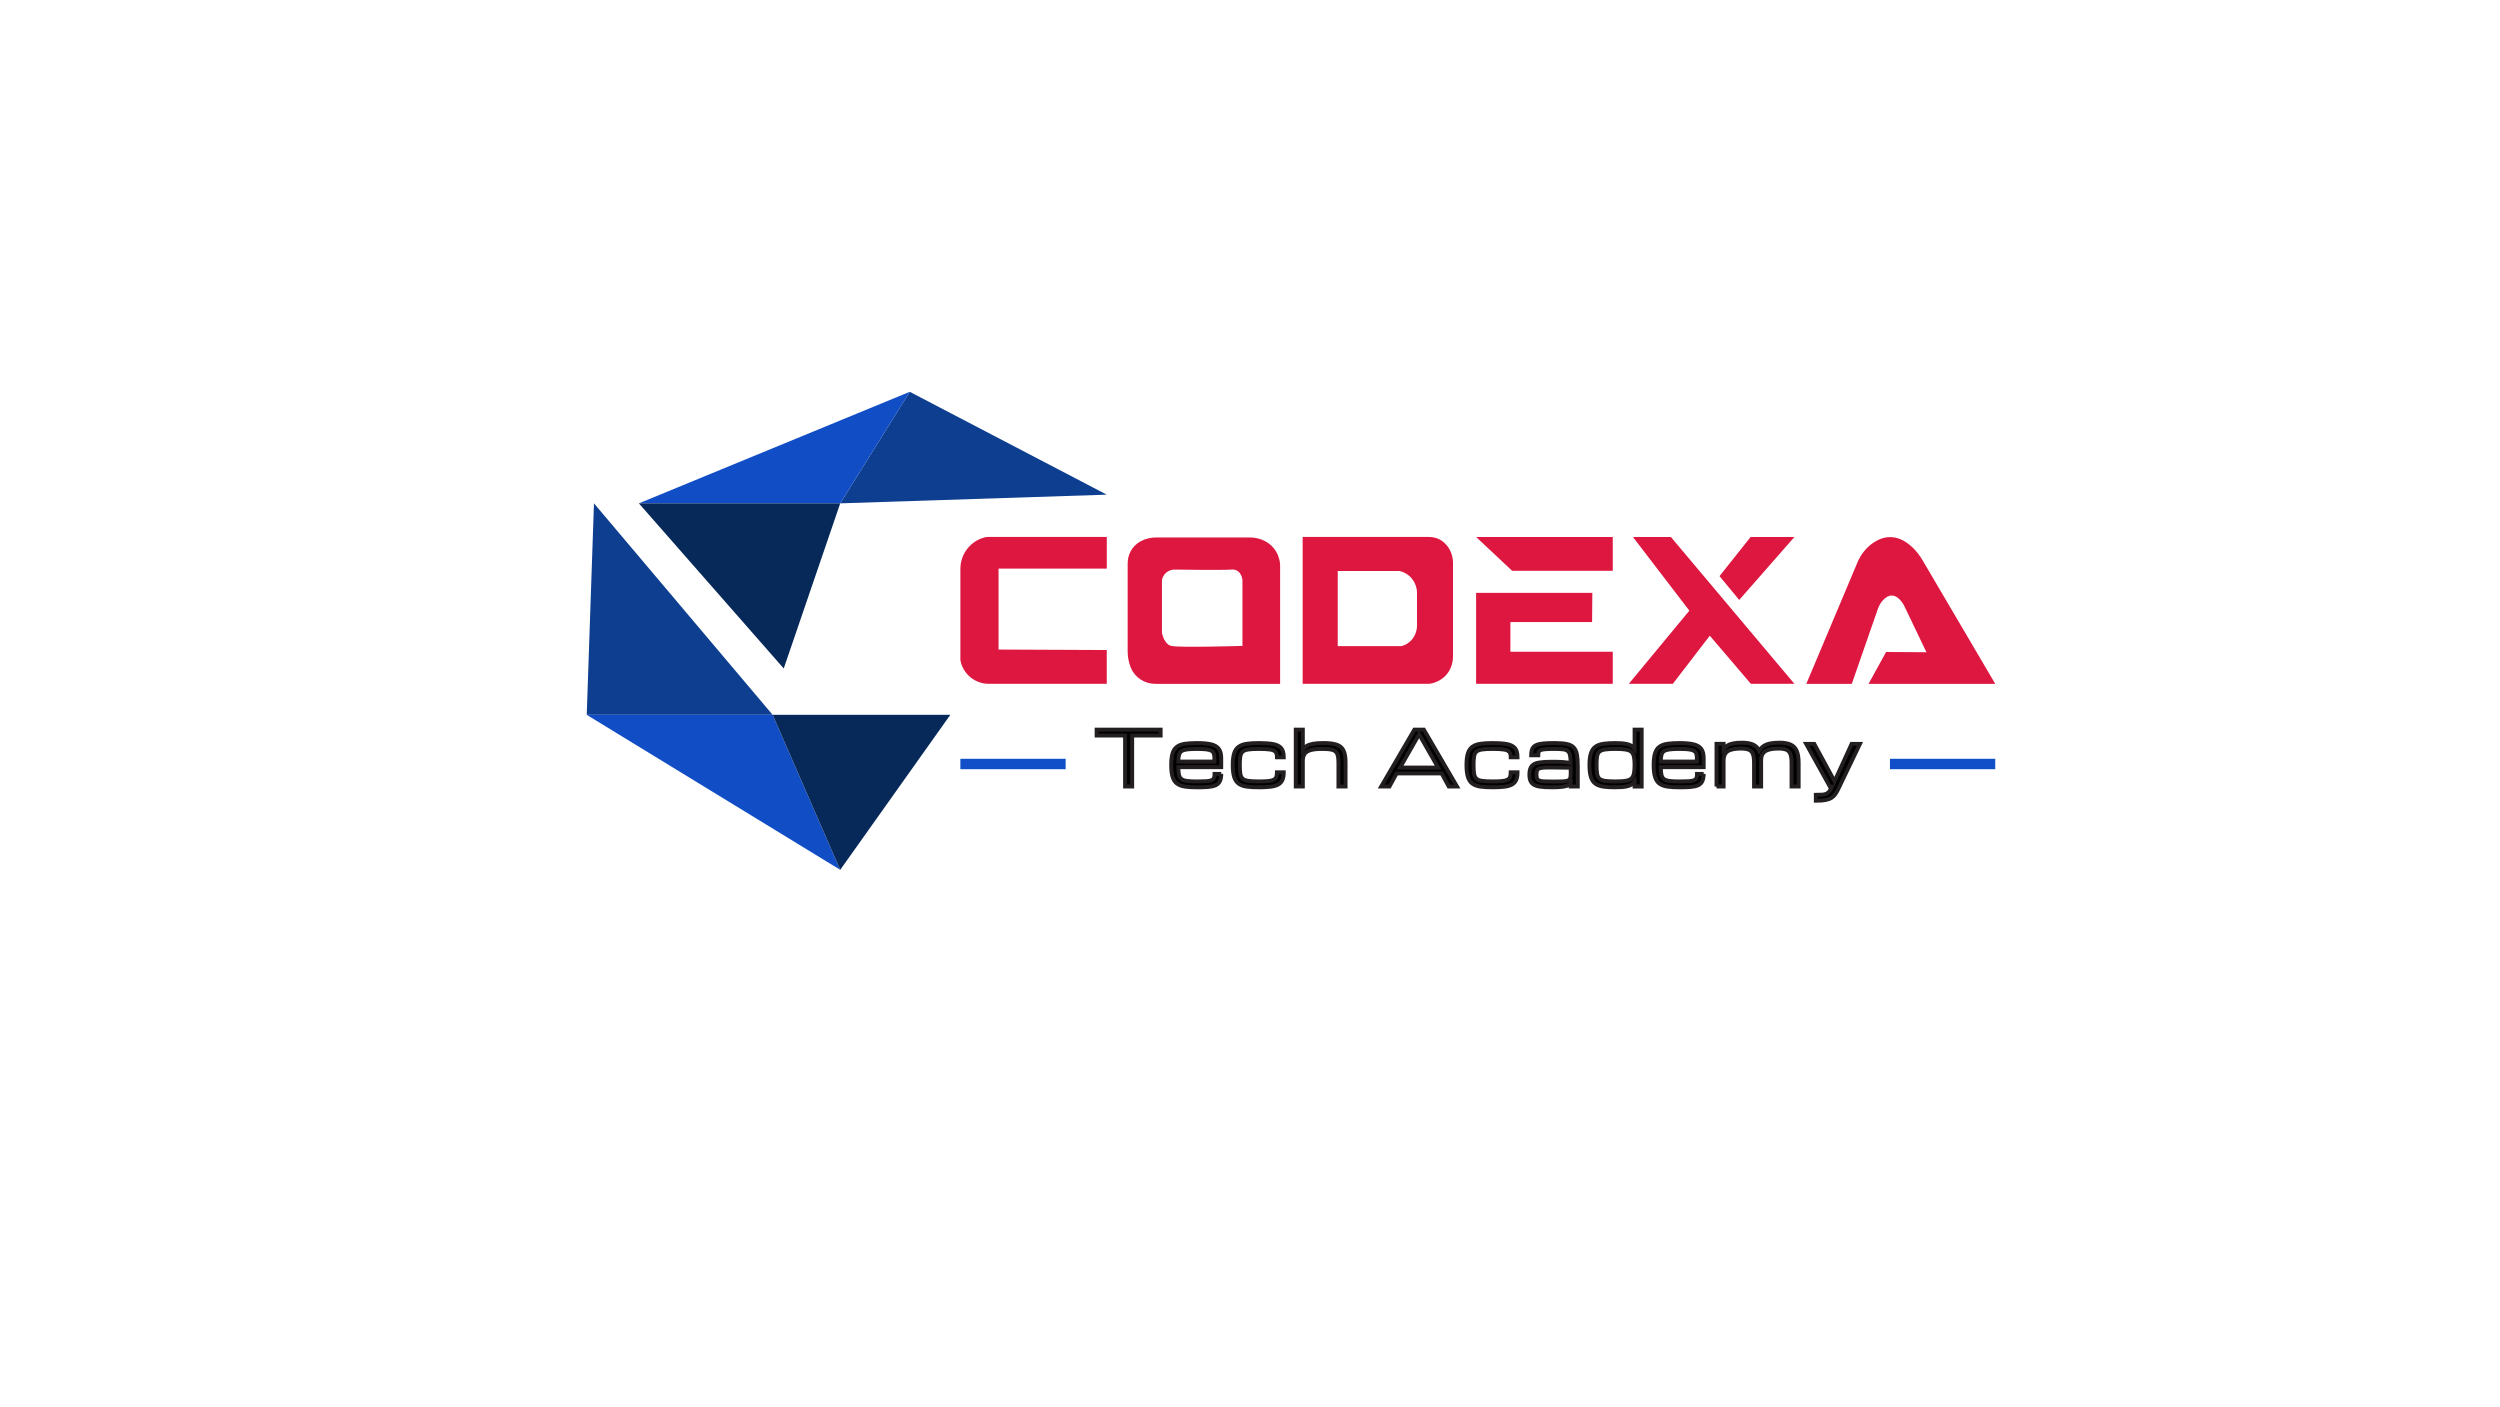
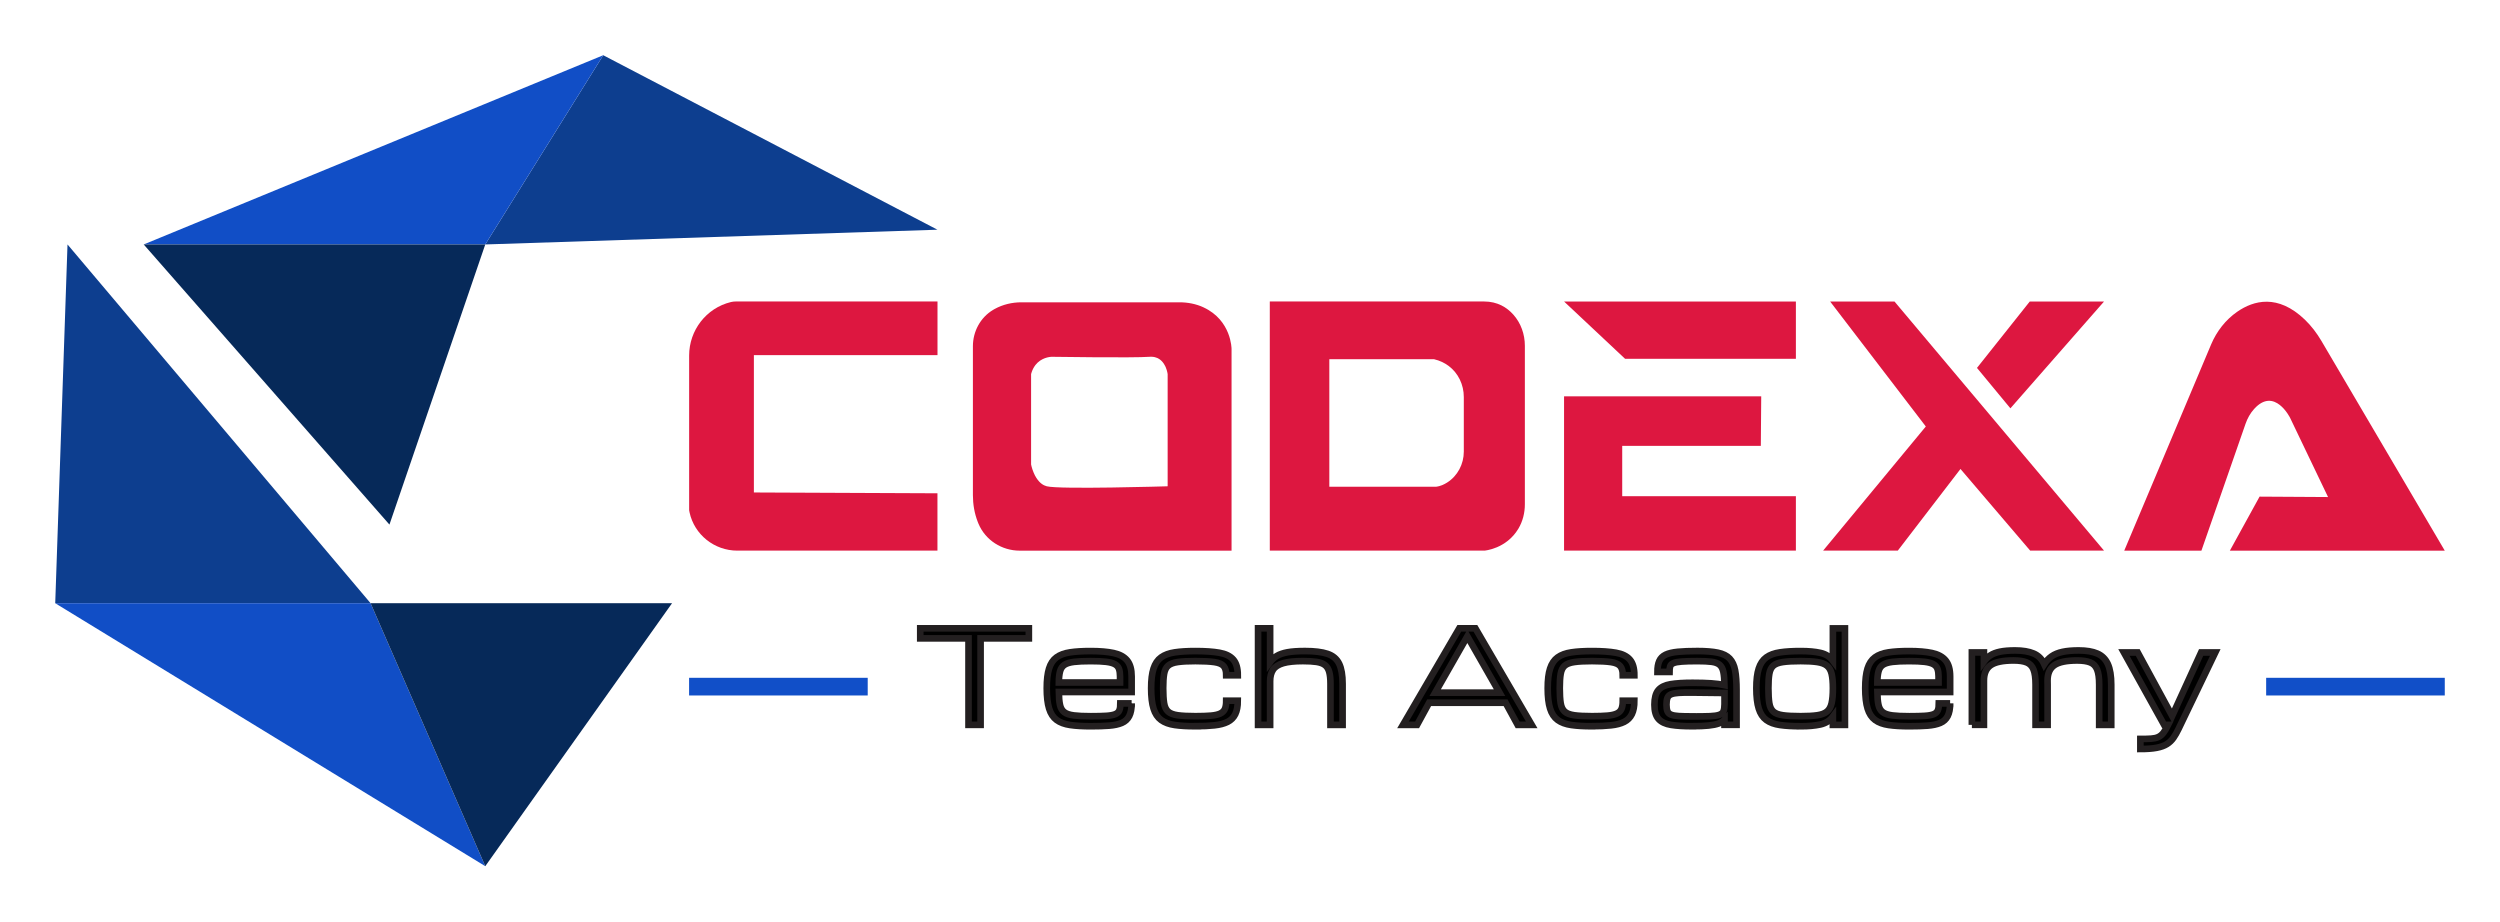
- <svg xmlns="http://www.w3.org/2000/svg" id="Layer_1" viewBox="0 0 1920 1080">
+ <svg xmlns="http://www.w3.org/2000/svg" id="Layer_1" viewBox="425.61 275.91 1131.74 417.12">
  <polygon points="849.98 379.9 698.69 300.91 645.29 386.57 849.98 379.9" fill="#0d3e8f" />
  <polygon points="698.69 300.91 490.66 386.57 645.29 386.57 698.69 300.91" fill="#114ec6" />
  <polygon points="490.66 386.57 601.91 513.39 645.29 386.57 490.66 386.57" fill="#062959" />
  <polygon points="456.17 386.57 593.38 548.99 450.61 548.99 456.17 386.57" fill="#0d3e8f" />
  <polygon points="450.61 548.99 645.29 668.03 593.38 548.99 450.61 548.99" fill="#114ec6" />
  <polygon points="645.29 668.03 729.84 548.99 593.38 548.99 645.29 668.03" fill="#062959" />
  <path d="M766.89,436.67v62.18l83.1.37v25.96h-90.59c-10.38,0-19.45-7.19-21.64-17.34-.13-.61-.18-.96-.18-.96v-70.01c0-11.44,7.75-21.49,18.86-24.21.05-.01.09-.02.14-.03.68-.16,1.38-.24,2.09-.24h91.34v24.28h-83.1Z" fill="#dd1740" />
  <path d="M970.45,415.05c-3.41-1.58-7.16-2.29-10.92-2.29h-71.51c-4.24,0-8.45.99-12.16,3.04-.24.14-.48.27-.72.42-5.72,3.43-9.1,9.74-9.1,16.42v67.4c0,4.16.7,8.29,2.21,12.17.1.26.21.51.31.77,3.13,7.47,10.57,12.21,18.68,12.21h95.89v-91.32s0-12.94-12.69-18.81ZM954.19,496.05s-49.11,1.49-54.71,0c-.38-.1-.73-.23-1.07-.39-.14-.06-.26-.12-.39-.19-.01,0-.03-.01-.04-.02-.14-.08-.26-.16-.39-.23-.11-.07-.23-.14-.33-.23-.09-.06-.18-.14-.28-.21-.1-.08-.2-.16-.29-.24-.11-.1-.22-.2-.32-.3-.09-.07-.16-.15-.23-.23-.08-.07-.15-.15-.21-.23-.21-.23-.41-.47-.6-.72-.41-.53-.75-1.09-1.06-1.66-.06-.1-.11-.19-.16-.28-.22-.43-.42-.87-.6-1.31-.83-1.98-1.13-3.65-1.13-3.65v-40.9c.36-1.35.86-2.46,1.46-3.38.16-.25.32-.48.5-.72.64-.82,1.36-1.46,2.08-1.96.1-.07.21-.14.31-.2.55-.35,1.09-.62,1.62-.83.17-.07.33-.13.49-.18.28-.1.56-.18.82-.25.11-.03.21-.05.3-.07.11-.03.21-.05.31-.06.09-.02.17-.04.25-.05.19-.04.37-.06.52-.08.07,0,.14-.01.2-.02.31-.03.48-.03.48-.03,0,0,36.98.56,44.26,0,.23-.02.47-.03.69-.03s.43,0,.64.03c.21.01.41.04.6.07.18.03.36.06.53.11.35.09.68.2.99.33.11.04.21.09.32.14.04.02.08.04.11.06.12.06.23.13.35.2.03.01.06.03.08.05.1.06.2.12.29.19.11.07.21.15.31.23.07.06.14.11.21.18.07.06.14.11.2.18.08.06.16.14.23.22.11.11.21.23.31.34.06.06.12.14.17.21.09.1.16.2.23.3.09.11.17.23.25.36.23.34.43.7.6,1.04,0,.02.02.04.03.06.09.18.17.36.24.54.68,1.62.84,3.03.84,3.03v50.8Z" fill="#dd1740" />
  <path d="M1110.65,418.29c-2.85-3.18-7.08-5.9-13.23-5.9h-96.98v112.79h97.17s9.86-.74,15.36-9.93c1.99-3.33,2.94-7.17,2.94-11.05v-71.74c0-5.2-1.78-10.3-5.26-14.17ZM1088.27,480.35c0,5.65-2.79,11-7.57,14.02-2.88,1.81-4.95,1.87-4.95,1.87h-48.36v-57.71h47.43c2.62.61,4.76,1.69,6.51,2.98,4.46,3.28,6.94,8.61,6.94,14.14v24.69Z" fill="#dd1740" />
  <polygon points="1133.65 412.4 1161.29 438.35 1238.6 438.35 1238.6 412.4 1133.65 412.4" fill="#dd1740" />
  <polygon points="1222.91 455.34 1133.65 455.34 1133.65 525.18 1238.6 525.18 1238.6 500.53 1159.98 500.53 1159.98 477.75 1222.73 477.75 1222.91 455.34" fill="#dd1740" />
  <polygon points="1254.1 412.4 1297.42 468.98 1250.92 525.18 1284.73 525.18 1313.11 488.21 1344.67 525.18 1378.1 525.18 1283.23 412.4 1254.1 412.4" fill="#dd1740" />
  <polygon points="1320.58 442.46 1344.48 412.4 1378.1 412.4 1335.71 460.76 1320.58 442.46" fill="#dd1740" />
  <path d="M1387.25,525.18l39.32-93.33c2.51-5.95,6.55-11.17,11.86-14.84,7.39-5.1,18.34-8.13,30.55,3.58,2.95,2.83,5.43,6.11,7.51,9.63l55.86,94.97h-97.29l13.45-24.46,31,.19-17.18-35.85s-7.06-14.26-16.3-4.01c-1.73,1.92-3,4.2-3.85,6.64l-20,57.5h-34.92Z" fill="#dd1740" />
  <path d="M864.05,604.05v-39.15h-21.85v-4.55h49.17v4.55h-21.85v39.15h-5.46Z" stroke="#231f20" stroke-miterlimit="10" stroke-width="3" />
  <path d="M937.9,594.32c0,2.45-.37,4.37-1.1,5.78-.73,1.4-1.85,2.43-3.34,3.07-1.5.64-3.41,1.06-5.73,1.24s-5.09.27-8.29.27c-3.66,0-6.77-.18-9.32-.55s-4.61-1.13-6.17-2.28-2.7-2.87-3.41-5.17c-.71-2.29-1.07-5.36-1.07-9.19s.35-6.7,1.04-8.93,1.82-3.93,3.37-5.06c1.56-1.14,3.6-1.9,6.13-2.28,2.53-.38,5.63-.57,9.29-.57,4.19,0,7.66.29,10.41.88s4.8,1.71,6.16,3.36c1.36,1.65,2.03,4.07,2.03,7.26v7.03h-32.95c.02,2.43.19,4.37.51,5.83.32,1.46.97,2.56,1.94,3.3.97.74,2.41,1.23,4.34,1.47,1.92.24,4.49.36,7.7.36,2.88,0,5.21-.06,6.99-.17,1.77-.11,3.12-.37,4.04-.75.92-.39,1.54-.97,1.86-1.75.32-.78.48-1.82.48-3.13h5.09ZM919.29,575.2c-3.09,0-5.58.11-7.47.34-1.89.23-3.32.67-4.31,1.32s-1.66,1.63-2.01,2.92c-.35,1.29-.54,2.99-.56,5.09h27.71v-2.73c0-1.37-.16-2.5-.47-3.4-.31-.9-.92-1.61-1.83-2.13-.91-.52-2.25-.89-4.03-1.1-1.77-.21-4.12-.31-7.04-.31Z" stroke="#231f20" stroke-miterlimit="10" stroke-width="3" />
  <path d="M966.78,604.68c-3.66,0-6.77-.18-9.33-.55s-4.63-1.13-6.2-2.28c-1.57-1.15-2.72-2.87-3.44-5.17-.72-2.29-1.08-5.36-1.08-9.19s.36-6.7,1.08-8.93c.72-2.24,1.87-3.93,3.44-5.06,1.57-1.14,3.64-1.9,6.2-2.28,2.56-.38,5.67-.57,9.33-.57,4.38,0,7.99.25,10.83.75s4.94,1.53,6.3,3.09c1.37,1.56,2.05,3.93,2.05,7.11h-5.24c0-1.84-.38-3.22-1.14-4.13-.76-.91-2.14-1.52-4.16-1.82s-4.89-.46-8.65-.46c-3.38,0-6.05.14-8.02.43-1.97.28-3.42.84-4.35,1.66-.93.83-1.53,2.05-1.81,3.69-.28,1.63-.41,3.8-.41,6.52s.14,5.06.41,6.74c.27,1.69.88,2.95,1.81,3.8.93.84,2.38,1.4,4.35,1.68,1.97.27,4.65.41,8.02.41,2.86,0,5.21-.08,7.03-.24,1.82-.16,3.23-.48,4.24-.97,1-.48,1.7-1.19,2.09-2.11.39-.92.58-2.15.58-3.69h5.24c0,2.54-.38,4.58-1.14,6.12-.76,1.54-1.92,2.69-3.47,3.47-1.56.78-3.54,1.3-5.96,1.56-2.42.27-5.29.4-8.61.4Z" stroke="#231f20" stroke-miterlimit="10" stroke-width="3" />
  <path d="M995.13,604.05v-43.71h5.46v15.28c.82-1.1,1.83-2.02,3.03-2.76,1.21-.74,2.82-1.29,4.84-1.67,2.02-.37,4.67-.55,7.95-.55,4.29,0,7.67.42,10.14,1.25,2.47.83,4.23,2.32,5.28,4.47,1.04,2.14,1.57,5.18,1.57,9.11v18.58h-5.49v-18.58c0-2.24-.19-4.04-.57-5.41-.38-1.37-1.03-2.4-1.95-3.1-.92-.7-2.19-1.17-3.8-1.41-1.61-.24-3.66-.36-6.15-.36-3.79,0-6.77.31-8.93.94-2.16.63-3.69,1.61-4.58,2.95-.89,1.34-1.34,3.08-1.34,5.22v19.75h-5.46Z" stroke="#231f20" stroke-miterlimit="10" stroke-width="3" />
  <path d="M1060.73,604.05l25.5-43.71h7.28l25.5,43.71h-6.37l-5.46-10.02h-34.6l-5.46,10.02h-6.37ZM1075.3,589.48h29.14l-14.57-25.5-14.57,25.5Z" stroke="#231f20" stroke-miterlimit="10" stroke-width="3" />
  <path d="M1146.3,604.68c-3.66,0-6.77-.18-9.33-.55s-4.63-1.13-6.2-2.28c-1.58-1.15-2.72-2.87-3.44-5.17-.72-2.29-1.08-5.36-1.08-9.19s.36-6.7,1.08-8.93,1.87-3.93,3.44-5.06c1.57-1.14,3.64-1.9,6.2-2.28,2.56-.38,5.67-.57,9.33-.57,4.38,0,7.99.25,10.83.75,2.83.5,4.94,1.53,6.3,3.09,1.37,1.56,2.05,3.93,2.05,7.11h-5.24c0-1.84-.38-3.22-1.14-4.13-.76-.91-2.14-1.52-4.15-1.82-2.01-.3-4.89-.46-8.65-.46-3.38,0-6.05.14-8.02.43-1.97.28-3.42.84-4.35,1.66s-1.53,2.05-1.81,3.69c-.28,1.63-.41,3.8-.41,6.52s.14,5.06.41,6.74c.27,1.69.88,2.95,1.81,3.8.93.84,2.38,1.4,4.35,1.68,1.97.27,4.65.41,8.02.41,2.86,0,5.21-.08,7.03-.24,1.82-.16,3.23-.48,4.24-.97,1.01-.48,1.7-1.19,2.09-2.11s.58-2.15.58-3.69h5.24c0,2.54-.38,4.58-1.14,6.12-.76,1.54-1.92,2.69-3.47,3.47-1.56.78-3.54,1.3-5.96,1.56s-5.29.4-8.61.4Z" stroke="#231f20" stroke-miterlimit="10" stroke-width="3" />
  <path d="M1191.83,604.68c-3.93,0-7.17-.2-9.72-.61-2.55-.41-4.45-1.3-5.69-2.69s-1.86-3.54-1.86-6.46.58-5.16,1.75-6.56c1.17-1.39,3.02-2.3,5.55-2.72,2.53-.42,5.86-.63,9.97-.63,3.34,0,6.14.08,8.39.23,2.26.15,4.28.42,6.06.8-.04-2.52-.21-4.51-.51-5.96s-.87-2.53-1.71-3.23-2.05-1.15-3.66-1.35c-1.6-.2-3.73-.3-6.39-.3-3.04,0-5.41.07-7.13.2-1.72.13-2.96.37-3.74.71-.78.34-1.27.83-1.46,1.48-.2.65-.3,1.48-.3,2.5h-5.46c0-2.05.28-3.7.84-4.95.56-1.25,1.51-2.2,2.86-2.85s3.19-1.08,5.53-1.31c2.34-.23,5.3-.34,8.86-.34,3.83,0,6.92.25,9.26.74,2.34.49,4.13,1.38,5.35,2.66s2.05,3.07,2.48,5.36c.43,2.3.64,5.25.64,8.88v15.76h-5.46v-2.25c-.65.68-1.54,1.23-2.67,1.65-1.14.42-2.65.73-4.54.92s-4.3.3-7.24.3ZM1191.83,600.24c3.24,0,5.83-.04,7.77-.11,1.93-.08,3.38-.28,4.34-.63s1.59-.89,1.89-1.65c.3-.76.46-1.82.46-3.19v-5.04l-14.46-.17c-2.56-.04-4.62,0-6.19.1-1.57.1-2.76.33-3.57.68-.82.35-1.36.9-1.64,1.65-.28.75-.41,1.76-.41,3.03s.14,2.21.41,2.93c.27.72.82,1.25,1.64,1.59.82.34,2.01.56,3.57.65,1.56.09,3.63.14,6.19.14Z" stroke="#231f20" stroke-miterlimit="10" stroke-width="3" />
  <path d="M1240.75,604.68c-3.66,0-6.77-.18-9.33-.55s-4.63-1.13-6.2-2.28c-1.58-1.15-2.72-2.87-3.44-5.17-.72-2.29-1.08-5.36-1.08-9.19s.36-6.7,1.08-8.93,1.87-3.93,3.44-5.06c1.57-1.14,3.64-1.9,6.2-2.28,2.56-.38,5.67-.57,9.33-.57s6.47.27,8.89.8c2.42.53,4.32,1.72,5.71,3.56v-14.65h5.46v43.71h-5.46v-3.76c-1.38,1.86-3.29,3.05-5.71,3.58-2.42.53-5.38.8-8.89.8ZM1255.35,587.49c0-2.71-.19-4.88-.57-6.52-.38-1.63-1.08-2.86-2.11-3.69-1.02-.83-2.5-1.38-4.41-1.66-1.92-.29-4.42-.43-7.51-.43-3.38,0-6.05.14-8.02.43-1.97.28-3.42.84-4.35,1.66s-1.53,2.05-1.81,3.69c-.28,1.63-.41,3.8-.41,6.52s.14,5.06.41,6.74c.27,1.69.88,2.95,1.81,3.8.93.84,2.38,1.4,4.35,1.68,1.97.27,4.65.41,8.02.41,3.09,0,5.6-.14,7.51-.41,1.92-.28,3.39-.83,4.41-1.68,1.02-.84,1.73-2.11,2.11-3.8.38-1.69.57-3.94.57-6.74Z" stroke="#231f20" stroke-miterlimit="10" stroke-width="3" />
  <path d="M1308.42,594.32c0,2.45-.37,4.37-1.1,5.78-.73,1.4-1.84,2.43-3.34,3.07-1.5.64-3.41,1.06-5.73,1.24-2.32.18-5.09.27-8.29.27-3.66,0-6.77-.18-9.32-.55-2.55-.37-4.61-1.13-6.17-2.28-1.56-1.15-2.7-2.87-3.41-5.17-.71-2.29-1.07-5.36-1.07-9.19s.35-6.7,1.04-8.93c.69-2.24,1.82-3.93,3.37-5.06,1.56-1.14,3.6-1.9,6.13-2.28,2.53-.38,5.63-.57,9.29-.57,4.19,0,7.66.29,10.41.88,2.75.59,4.8,1.71,6.16,3.36s2.04,4.07,2.04,7.26v7.03h-32.95c.02,2.43.19,4.37.51,5.83.32,1.46.97,2.56,1.93,3.3.97.74,2.41,1.23,4.34,1.47,1.92.24,4.49.36,7.7.36,2.88,0,5.21-.06,6.99-.17,1.77-.11,3.12-.37,4.04-.75s1.54-.97,1.86-1.75c.32-.78.48-1.82.48-3.13h5.09ZM1289.81,575.2c-3.09,0-5.58.11-7.47.34-1.89.23-3.32.67-4.31,1.32s-1.66,1.63-2.01,2.92c-.35,1.29-.54,2.99-.55,5.09h27.71v-2.73c0-1.37-.16-2.5-.47-3.4-.31-.9-.92-1.61-1.84-2.13-.91-.52-2.25-.89-4.03-1.1-1.77-.21-4.12-.31-7.04-.31Z" stroke="#231f20" stroke-miterlimit="10" stroke-width="3" />
  <path d="M1318.27,604.05v-32.78h5.46v4.07c.82-1.1,1.79-2.02,2.93-2.76,1.14-.74,2.59-1.29,4.37-1.66,1.77-.37,4.04-.56,6.82-.56,3.43,0,6.23.47,8.39,1.39,2.16.93,3.76,2.53,4.78,4.81.93-1.44,2.05-2.62,3.36-3.54,1.31-.92,2.96-1.59,4.94-2.02,1.98-.43,4.42-.64,7.33-.64,3.45,0,6.26.47,8.42,1.41,2.16.94,3.75,2.54,4.77,4.79,1.01,2.26,1.52,5.35,1.52,9.28v18.21h-5.46v-18.21c0-3-.31-5.28-.94-6.84-.63-1.57-1.67-2.64-3.12-3.22-1.45-.58-3.41-.87-5.88-.87-4.84,0-8.29.71-10.34,2.13-2.06,1.42-3.09,3.75-3.09,6.97v-.03c.02.59.03,1.21.03,1.85v18.21h-5.46v-18.21c0-3-.31-5.28-.94-6.84-.63-1.57-1.67-2.64-3.12-3.22-1.45-.58-3.41-.87-5.88-.87-4.84,0-8.29.71-10.34,2.13-2.06,1.42-3.09,3.75-3.09,6.97v20.03h-5.46Z" stroke="#231f20" stroke-miterlimit="10" stroke-width="3" />
  <path d="M1394.54,614.98v-4.55c1.95,0,3.57-.04,4.85-.13,1.28-.09,2.35-.32,3.22-.71.86-.39,1.64-1.02,2.33-1.89.69-.87,1.42-2.09,2.18-3.64h-1.82l-18.21-32.78h6.26l15.59,28.71,13.12-28.71h6.4l-16.62,34.6c-.74,1.54-1.5,2.87-2.29,4.01-.79,1.14-1.77,2.09-2.96,2.85s-2.74,1.32-4.65,1.69c-1.92.37-4.38.55-7.4.55Z" stroke="#231f20" stroke-miterlimit="10" stroke-width="3" />
  <line x1="737.56" y1="586.75" x2="818.42" y2="586.75" fill="#144b9f" stroke="#114fc8" stroke-miterlimit="10" stroke-width="8" />
  <line x1="1451.49" y1="586.75" x2="1532.35" y2="586.75" fill="#144b9f" stroke="#114fc8" stroke-miterlimit="10" stroke-width="8" />
</svg>
